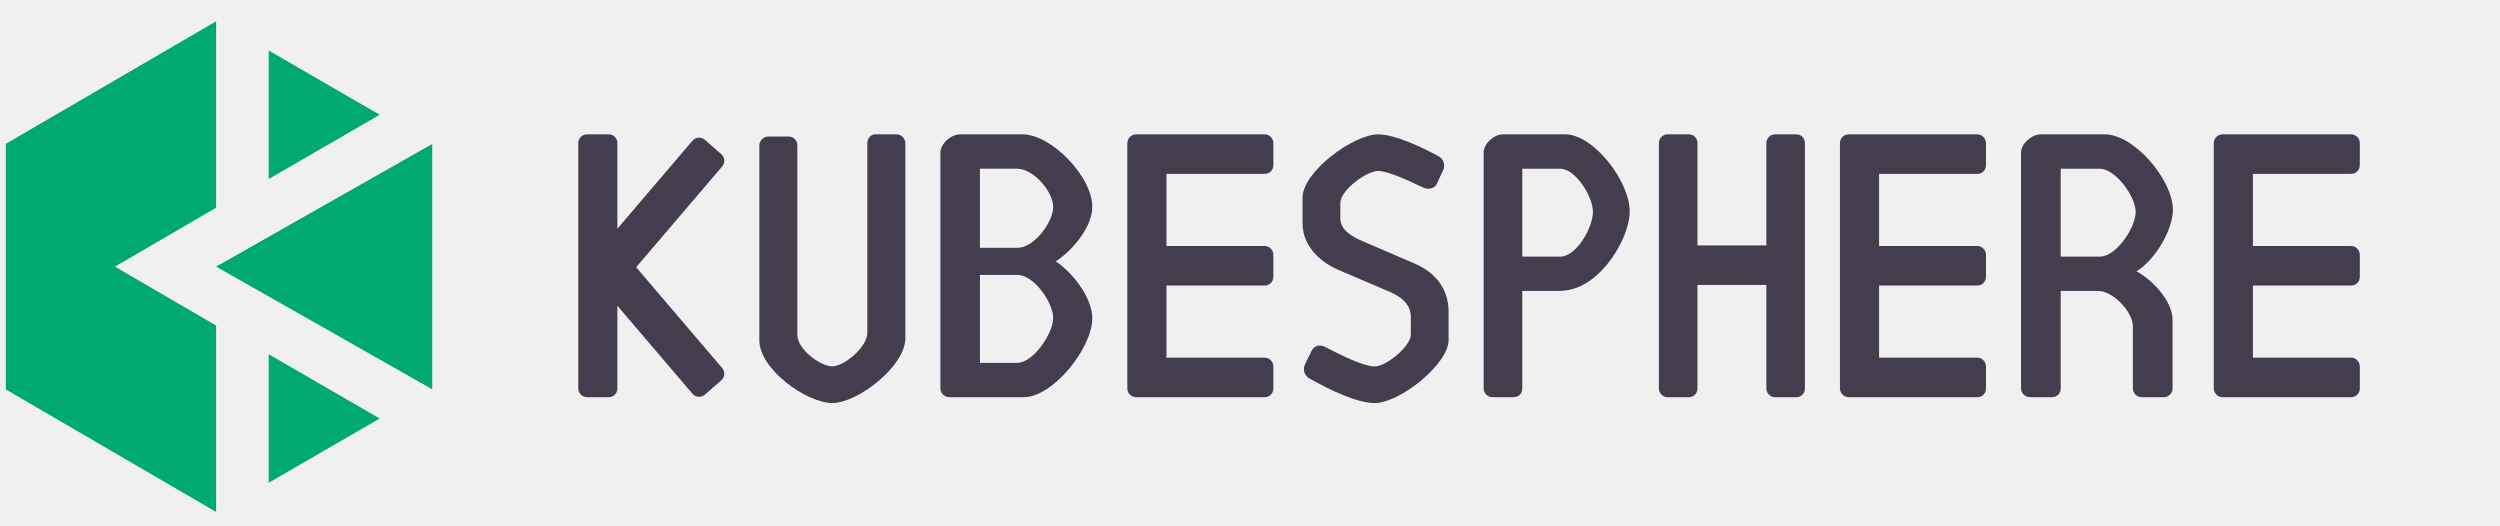
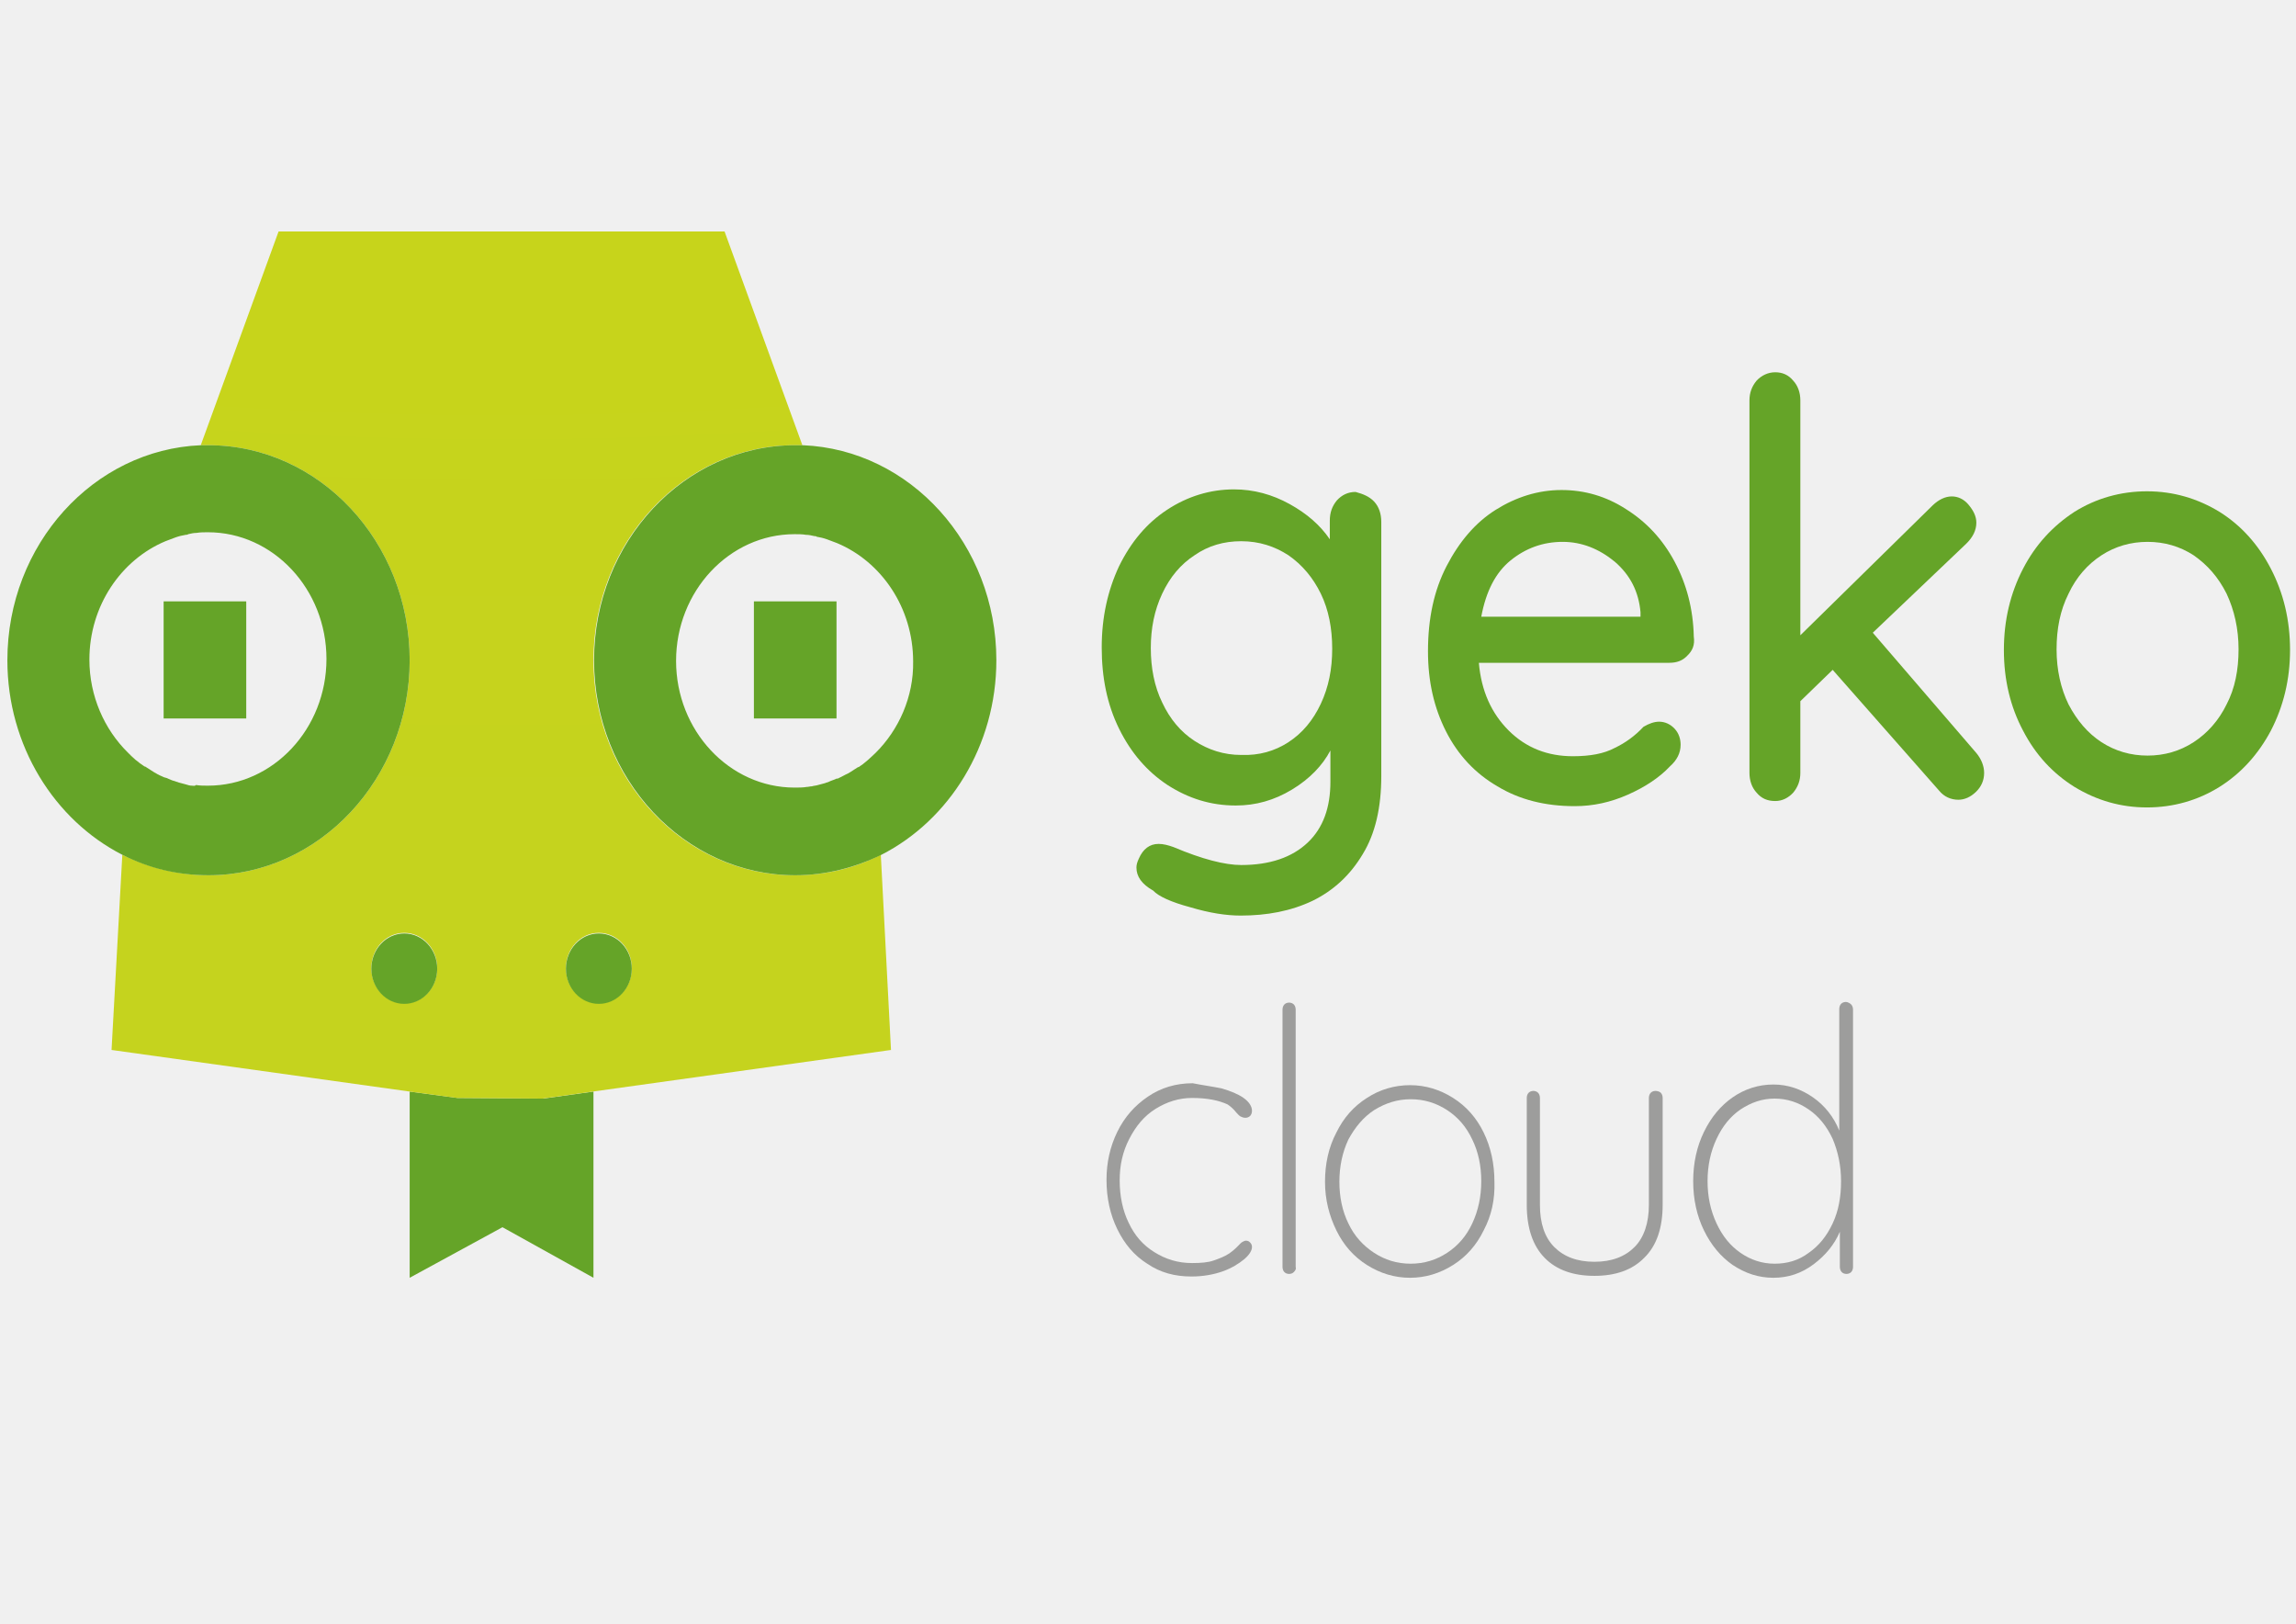
- <svg xmlns="http://www.w3.org/2000/svg" width="428px" height="90px" viewBox="0 0 428 90" version="1.1">
-   <g id="Smartkube商标®.ai" stroke="none" stroke-width="1" fill="none" fill-rule="evenodd">
-     <g id="编组" transform="translate(98.9996, 22.647)" fill="#443D4E">
-       <path d="M208.534,0.353 L204.869,0.353 C204.067,0.353 203.4,1.037 203.4,1.857 L203.4,19.362 L191.601,19.362 L191.601,1.857 C191.601,1.037 191.001,0.353 190.135,0.353 L186.468,0.353 C185.668,0.353 185,1.037 185,1.857 L185,43.848 C185,44.67 185.668,45.353 186.468,45.353 L190.135,45.353 C191.001,45.353 191.601,44.67 191.601,43.848 L191.601,26.133 L203.4,26.133 L203.4,43.848 C203.4,44.67 204.067,45.353 204.869,45.353 L208.534,45.353 C209.401,45.353 210,44.67 210,43.848 L210,1.857 C210,1.037 209.401,0.353 208.534,0.353" id="Fill-5" />
-       <path d="M119,40.087 C119,39.266 118.323,38.582 117.511,38.582 L100.702,38.583 L100.702,26.238 L117.511,26.238 C118.323,26.238 118.999,25.623 118.999,24.733 L118.999,20.973 C118.999,20.151 118.322,19.467 117.511,19.467 L100.702,19.467 L100.702,7.123 L117.511,7.123 C118.322,7.123 118.999,6.508 118.999,5.619 L118.999,1.858 C118.999,1.036 118.322,0.353 117.511,0.353 L99.215,0.353 C99.214,0.353 99.214,0.353 99.213,0.353 L95.49,0.353 C94.677,0.353 94,1.036 94,1.857 L94,43.848 C94,44.669 94.677,45.353 95.49,45.353 L97.103,45.353 L97.106,45.353 L117.511,45.353 C118.323,45.353 119,44.737 119,43.848 L119,40.087 Z" id="Fill-7" />
-       <path d="M241,40.087 C241,39.266 240.323,38.582 239.511,38.582 L222.702,38.583 L222.702,26.238 L239.511,26.238 C240.322,26.238 240.999,25.623 240.999,24.733 L240.999,20.973 C240.999,20.151 240.322,19.467 239.511,19.467 L222.702,19.467 L222.702,7.123 L239.511,7.123 C240.322,7.123 240.999,6.508 240.999,5.619 L240.999,1.858 C240.999,1.036 240.322,0.353 239.511,0.353 L221.215,0.353 C221.214,0.353 221.214,0.353 221.213,0.353 L217.49,0.353 C216.677,0.353 216,1.036 216,1.857 L216,43.848 C216,44.669 216.677,45.353 217.49,45.353 L219.103,45.353 L219.106,45.353 L239.511,45.353 C240.323,45.353 241,44.737 241,43.848 L241,40.087 Z" id="Fill-9" />
-       <path d="M305,40.087 C305,39.266 304.323,38.582 303.511,38.582 L286.702,38.583 L286.702,26.238 L303.511,26.238 C304.323,26.238 304.999,25.623 304.999,24.733 L304.999,20.973 C304.999,20.151 304.322,19.467 303.511,19.467 L286.702,19.467 L286.702,7.123 L303.511,7.123 C304.322,7.123 304.999,6.508 304.999,5.619 L304.999,1.858 C304.999,1.036 304.322,0.353 303.511,0.353 L285.215,0.353 C285.214,0.353 285.214,0.353 285.213,0.353 L281.49,0.353 C280.678,0.353 280,1.036 280,1.857 L280,43.848 C280,44.669 280.678,45.353 281.49,45.353 L283.103,45.353 L283.106,45.353 L303.511,45.353 C304.323,45.353 305,44.737 305,43.848 L305,40.087 Z" id="Fill-11" />
-       <path d="M130.467,12.125 L130.467,14.711 C130.467,16.685 132.334,17.841 134.467,18.726 L143.333,22.536 C146.667,24.034 149,26.687 149,30.77 L149,35.601 C149,39.616 140.733,46.353 136.332,46.353 C133.334,46.353 128.801,44.175 125.269,42.202 C124.467,41.794 123.934,40.84 124.401,39.752 L125.535,37.438 C126.001,36.486 127.001,36.281 127.868,36.758 C130.734,38.255 134.533,40.092 136.332,40.092 C138.333,40.092 142.534,36.622 142.534,34.648 L142.534,31.655 C142.534,29.341 140.8,28.048 138.401,27.096 L130.134,23.557 C126.934,22.196 124,19.406 124,15.596 L124,11.173 C124,6.749 132.733,0.353 136.934,0.353 C139.734,0.353 144.267,2.462 147.267,4.096 C148.2,4.573 148.467,5.661 148.066,6.477 L147,8.791 C146.667,9.607 145.6,9.88 144.667,9.471 C142.4,8.383 138.6,6.614 136.934,6.614 C135,6.614 130.467,9.88 130.467,12.125" id="Fill-13" />
-       <path d="M260.453,6.235 L253.795,6.235 L253.795,21.281 L260.521,21.281 C263.335,21.281 266.629,16.289 266.629,13.621 C266.629,11.023 263.197,6.235 260.453,6.235 M260.178,27.162 L253.795,27.162 L253.795,43.85 C253.795,44.738 253.177,45.353 252.215,45.353 L248.579,45.353 C247.755,45.353 247,44.738 247,43.85 L247,3.499 C247,1.927 248.854,0.353 250.364,0.353 L261.345,0.353 C266.354,0.353 273,8.138 273,13.267 C273,16.687 269.993,21.827 266.767,23.811 C269.375,25.178 272.943,28.803 272.943,32.155 L272.943,43.85 C272.943,44.67 272.258,45.353 271.433,45.353 L267.659,45.353 C266.835,45.353 266.149,44.67 266.149,43.85 L266.149,33.18 C266.149,30.786 262.787,27.162 260.178,27.162" id="Fill-15" />
-       <path d="M168.088,6.235 L161.612,6.235 L161.612,21.281 L168.154,21.281 C170.893,21.281 173.715,16.289 173.715,13.621 C173.715,11.023 170.758,6.235 168.088,6.235 M167.821,27.162 L161.612,27.162 L161.612,43.85 C161.612,44.738 161.01,45.353 160.075,45.353 L156.536,45.353 C155.735,45.353 155,44.738 155,43.85 L155,3.499 C155,1.927 156.804,0.353 158.273,0.353 L168.957,0.353 C173.83,0.353 180,8.381 180,13.509 C180,16.929 177.527,21.529 174.67,24.189 C173.265,25.497 171.034,27.162 167.821,27.162" id="Fill-17" />
-       <path d="M43.484,46.353 C39.136,46.353 31,40.59 31,35.616 L31,2.237 C31,1.409 31.722,0.723 32.518,0.723 L36.003,0.723 C36.854,0.723 37.512,1.409 37.512,2.237 L37.512,34.722 C37.512,37.14 41.442,40.071 43.484,40.071 C45.527,40.071 49.483,36.769 49.483,34.351 L49.483,1.867 C49.483,1.038 50.075,0.353 50.87,0.353 L54.483,0.353 C55.279,0.353 56,1.038 56,1.867 L56,35.246 C56,40.071 47.827,46.353 43.484,46.353" id="Fill-19" />
-       <path d="M75.158,39.472 L68.763,39.472 L68.763,24.426 L75.225,24.426 C78.027,24.426 81.306,29.155 81.306,31.822 C81.306,34.422 77.89,39.472 75.158,39.472 L75.158,39.472 Z M68.763,6.234 L75.158,6.234 C77.89,6.234 81.306,10.151 81.306,12.751 C81.306,15.418 78.027,19.773 75.225,19.773 L68.763,19.773 L68.763,6.234 Z M81.752,22.1 C84.865,20.048 88,16.061 88,12.751 C88,7.622 81.033,0.353 76.046,0.353 L65.347,0.353 C63.845,0.353 62,1.926 62,3.498 L62,19.986 L62,42.207 L62,43.85 C62,44.739 62.752,45.353 63.572,45.353 L65.347,45.353 L67.192,45.353 L76.277,45.353 C81.263,45.353 88,36.952 88,31.822 C88,28.514 84.865,24.176 81.752,22.1 L81.752,22.1 Z" id="Fill-21" />
-       <path d="M9.909,23.102 L24.626,5.859 C25.156,5.237 25.139,4.318 24.473,3.737 L21.659,1.279 C21.045,0.741 20.091,0.812 19.561,1.434 L6.692,16.512 L6.692,1.858 C6.692,1.037 6.084,0.353 5.205,0.353 L1.487,0.353 C0.676,0.353 0,1.037 0,1.858 L0,43.85 C0,44.67 0.676,45.353 1.487,45.353 L5.205,45.353 C6.084,45.353 6.692,44.67 6.692,43.85 L6.692,29.692 L19.561,44.772 C20.091,45.392 21.045,45.463 21.659,44.926 L24.473,42.468 C25.139,41.886 25.156,40.967 24.626,40.347 L9.909,23.102 Z" id="Fill-23" />
+ <svg xmlns="http://www.w3.org/2000/svg" xml:space="preserve" style="enable-background:new 0 0 841.9 595.3;" viewBox="0 0 841.9 595.3" y="0px" x="0px" id="Colores_Corporativos" version="1.1">
+   <defs id="defs768" />
+   <style id="style713" type="text/css">
+ 	.st0{fill:#65A428;}
+ 	.st1{fill:#D8DA00;}
+ 	.st2{fill:#9D9D9C;}
+ 	.st3{fill:url(#SVGID_1_);}
+ 	.st4{fill:url(#SVGID_2_);}
+ 	.st5{fill:url(#SVGID_3_);}
+ 	.st6{fill:url(#SVGID_4_);}
+ 	.st7{fill:url(#SVGID_5_);}
+ 	.st8{fill:url(#SVGID_6_);}
+ 	.st9{fill:#FFFFFF;}
+ 	.st10{fill:url(#SVGID_7_);}
+ 	.st11{fill:url(#SVGID_8_);}
+ 	.st12{fill:url(#SVGID_9_);}
+ 	.st13{fill:url(#SVGID_10_);}
+ 	.st14{fill:url(#SVGID_11_);}
+ 	.st15{fill:url(#SVGID_12_);}
+ 	.st16{fill:url(#SVGID_13_);}
+ 	.st17{fill:url(#SVGID_14_);}
+ </style>
+   <g transform="matrix(2.195147,0,0,2.346115,-502.8361,-421.6573)" id="g763">
+     <g id="g723">
+       <path id="path715" d="m 458.6,258.1 c 0.8,0.8 1.2,1.9 1.2,3.2 V 301 c 0,4.9 -1,9 -3.1,12.2 -2.1,3.3 -4.9,5.7 -8.4,7.3 -3.6,1.6 -7.6,2.3 -12,2.3 -2.4,0 -5.2,-0.4 -8.4,-1.3 -3.2,-0.8 -5.3,-1.7 -6.2,-2.6 -1.9,-1 -2.8,-2.2 -2.8,-3.6 0,-0.4 0.1,-0.8 0.4,-1.4 0.7,-1.5 1.8,-2.3 3.3,-2.3 0.8,0 1.6,0.2 2.5,0.5 4.8,1.9 8.6,2.8 11.3,2.8 4.8,0 8.5,-1.2 11.1,-3.5 2.6,-2.3 3.8,-5.5 3.8,-9.5 V 297 c -1.3,2.3 -3.4,4.4 -6.4,6.1 -3,1.7 -6.1,2.5 -9.4,2.5 -4.2,0 -7.9,-1.1 -11.4,-3.2 -3.4,-2.1 -6.1,-5 -8.1,-8.8 -2,-3.8 -2.9,-8 -2.9,-12.7 0,-4.7 1,-8.9 2.9,-12.7 2,-3.8 4.6,-6.7 8,-8.8 3.4,-2.1 7.2,-3.2 11.2,-3.2 3.3,0 6.4,0.8 9.3,2.3 2.9,1.5 5.1,3.3 6.7,5.5 v -2.9 c 0,-1.3 0.4,-2.3 1.2,-3.2 0.8,-0.8 1.8,-1.3 3.1,-1.3 1.2,0.3 2.3,0.7 3.1,1.5 z m -14.3,37.6 c 2.3,-1.4 4.1,-3.4 5.4,-6 1.3,-2.6 1.9,-5.4 1.9,-8.6 0,-3.2 -0.6,-6.1 -1.9,-8.6 -1.3,-2.5 -3.1,-4.5 -5.4,-6 -2.3,-1.4 -4.9,-2.2 -7.9,-2.2 -2.9,0 -5.5,0.7 -7.8,2.2 -2.3,1.4 -4.1,3.4 -5.4,6 -1.3,2.6 -1.9,5.4 -1.9,8.5 0,3.1 0.6,6 1.9,8.5 1.3,2.6 3.1,4.6 5.4,6 2.3,1.4 4.9,2.2 7.8,2.2 3,0.1 5.6,-0.6 7.9,-2 z" class="st0" />
+       <path id="path717" d="m 510.9,282.2 c -0.8,0.8 -1.8,1.1 -3,1.1 h -31.8 c 0.4,4.4 2.1,7.9 5,10.6 2.9,2.7 6.5,4 10.7,4 2.9,0 5.2,-0.4 7,-1.3 1.8,-0.8 3.4,-1.9 4.8,-3.3 0.9,-0.5 1.8,-0.8 2.6,-0.8 1,0 1.9,0.4 2.6,1.1 0.7,0.7 1,1.6 1,2.5 0,1.3 -0.6,2.4 -1.8,3.4 -1.7,1.7 -4.1,3.2 -7,4.4 -2.9,1.2 -5.8,1.8 -8.9,1.8 -4.9,0 -9.2,-1 -12.9,-3.1 -3.7,-2 -6.6,-4.9 -8.6,-8.6 -2,-3.7 -3,-7.8 -3,-12.5 0,-5.1 1,-9.5 3.1,-13.3 2.1,-3.8 4.8,-6.8 8.2,-8.8 3.4,-2 7.1,-3.1 11,-3.1 3.9,0 7.5,1 10.8,3 3.4,2 6.1,4.7 8.1,8.2 2,3.5 3.1,7.4 3.2,11.7 0.2,1.3 -0.2,2.2 -1.1,3 z m -29.5,-14.9 c -2.5,1.9 -4.1,4.8 -4.9,8.8 h 26.6 v -0.7 c -0.3,-3.2 -1.7,-5.8 -4.3,-7.9 -2.6,-2 -5.5,-3.1 -8.7,-3.1 -3.3,0 -6.2,1 -8.7,2.9 z" class="st0" />
+       <path id="path719" d="m 560.5,300.5 c 0,1.2 -0.5,2.2 -1.4,3 -0.9,0.8 -1.9,1.2 -2.9,1.2 -1.3,0 -2.4,-0.5 -3.2,-1.4 l -17.8,-18.9 -5.4,4.9 v 11.2 c 0,1.2 -0.4,2.2 -1.2,3.1 -0.8,0.8 -1.8,1.3 -3,1.3 -1.3,0 -2.3,-0.4 -3.1,-1.3 -0.8,-0.8 -1.2,-1.9 -1.2,-3.1 v -58.2 c 0,-1.2 0.4,-2.2 1.2,-3.1 0.8,-0.8 1.9,-1.3 3.1,-1.3 1.2,0 2.2,0.4 3,1.3 0.8,0.8 1.2,1.9 1.2,3.1 V 279 l 22.1,-20.3 c 1,-0.9 2.1,-1.4 3.2,-1.4 1,0 2,0.4 2.8,1.3 0.8,0.9 1.3,1.8 1.3,2.8 0,1.2 -0.6,2.3 -1.7,3.3 l -15.6,13.9 17.3,18.8 c 0.8,0.9 1.3,2 1.3,3.1 z" class="st0" />
+       <path id="path721" d="m 608.4,293.9 c -2.1,3.7 -5,6.7 -8.6,8.8 -3.6,2.1 -7.7,3.2 -12.1,3.2 -4.4,0 -8.4,-1.1 -12.1,-3.2 -3.6,-2.1 -6.5,-5 -8.6,-8.8 -2.1,-3.7 -3.2,-7.9 -3.2,-12.6 0,-4.7 1.1,-8.9 3.2,-12.7 2.1,-3.8 5,-6.7 8.6,-8.9 3.6,-2.1 7.7,-3.2 12.1,-3.2 4.4,0 8.4,1.1 12.1,3.2 3.6,2.1 6.5,5.1 8.6,8.9 2.1,3.8 3.2,8 3.2,12.7 0,4.6 -1.1,8.8 -3.2,12.6 z M 601,272.5 c -1.4,-2.6 -3.2,-4.5 -5.5,-6 -2.3,-1.4 -4.9,-2.1 -7.7,-2.1 -2.8,0 -5.4,0.7 -7.7,2.1 -2.3,1.4 -4.2,3.4 -5.5,6 -1.4,2.6 -2,5.5 -2,8.7 0,3.2 0.7,6.1 2,8.6 1.4,2.5 3.2,4.5 5.5,5.9 2.3,1.4 4.9,2.1 7.7,2.1 2.8,0 5.4,-0.7 7.7,-2.1 2.3,-1.4 4.2,-3.4 5.5,-5.9 1.4,-2.5 2,-5.4 2,-8.6 0,-3.2 -0.7,-6.1 -2,-8.7 z" class="st0" />
    </g>
-     <polygon id="Fill-1" fill="#00A971" points="65 71.647 46 60.647 46 82.647" />
-     <polygon id="Fill-2" fill="#00A971" points="65 19.647 46 8.647 46 30.647" />
-     <polygon id="Fill-3" fill="#00A971" points="19.678 45.647 37 35.556 37 3.647 1 24.62 1 66.675 37 87.647 37 55.739" />
-     <polygon id="Fill-4" fill="#00A971" points="37 45.647 74 66.647 74 24.647" />
+     <path id="path725" d="m 433.1,349.8 c 1.5,0.4 2.8,0.9 3.7,1.5 0.9,0.6 1.4,1.3 1.4,2 0,0.3 -0.1,0.6 -0.3,0.8 -0.2,0.2 -0.5,0.3 -0.8,0.3 -0.3,0 -0.6,-0.1 -0.8,-0.2 -0.2,-0.1 -0.4,-0.3 -0.7,-0.6 -0.5,-0.6 -1,-1 -1.5,-1.3 -1.4,-0.6 -3.3,-1 -5.9,-1 -2.2,0 -4.2,0.6 -6.1,1.7 -1.9,1.1 -3.3,2.7 -4.4,4.7 -1.1,2 -1.6,4.1 -1.6,6.5 0,2.4 0.5,4.7 1.5,6.6 1,2 2.4,3.5 4.3,4.6 1.9,1.1 3.9,1.7 6.3,1.7 1.5,0 2.7,-0.1 3.6,-0.4 0.9,-0.3 1.8,-0.6 2.6,-1.1 0.6,-0.4 1.1,-0.8 1.6,-1.3 0.2,-0.2 0.4,-0.4 0.6,-0.5 0.2,-0.1 0.4,-0.2 0.6,-0.2 0.3,0 0.5,0.1 0.7,0.3 0.2,0.2 0.3,0.4 0.3,0.7 0,0.5 -0.4,1.2 -1.3,1.9 -0.9,0.7 -2.1,1.4 -3.6,1.9 -1.5,0.5 -3.3,0.8 -5.2,0.8 -2.8,0 -5.2,-0.6 -7.4,-2 -2.2,-1.3 -3.8,-3.1 -5,-5.4 -1.2,-2.3 -1.8,-4.9 -1.8,-7.7 0,-2.7 0.6,-5.2 1.8,-7.5 1.2,-2.3 2.9,-4.1 5.1,-5.5 2.2,-1.4 4.7,-2.1 7.5,-2.1 1.6,0.3 3.2,0.5 4.8,0.8 z" class="st2" />
+     <path id="path727" d="m 445.2,378.5 c -0.2,0.2 -0.5,0.3 -0.8,0.3 -0.3,0 -0.6,-0.1 -0.8,-0.3 -0.2,-0.2 -0.3,-0.5 -0.3,-0.8 v -40.2 c 0,-0.3 0.1,-0.6 0.3,-0.8 0.2,-0.2 0.5,-0.3 0.8,-0.3 0.3,0 0.6,0.1 0.8,0.3 0.2,0.2 0.3,0.5 0.3,0.8 v 40.2 c 0.1,0.3 0,0.5 -0.3,0.8 z" class="st2" />
+     <path id="path729" d="m 476.9,372 c -1.2,2.3 -2.9,4.1 -5.1,5.4 -2.2,1.3 -4.6,2 -7.2,2 -2.6,0 -5,-0.7 -7.2,-2 -2.2,-1.3 -3.9,-3.1 -5.1,-5.4 -1.2,-2.3 -1.9,-4.8 -1.9,-7.6 0,-2.8 0.6,-5.4 1.9,-7.7 1.2,-2.3 2.9,-4.1 5.1,-5.4 2.1,-1.3 4.6,-2 7.2,-2 2.6,0 5,0.7 7.2,2 2.2,1.3 3.9,3.1 5.1,5.4 1.2,2.3 1.8,4.9 1.8,7.7 0.1,2.8 -0.5,5.3 -1.8,7.6 z M 475,357.8 c -1,-2 -2.4,-3.5 -4.2,-4.6 -1.8,-1.1 -3.8,-1.7 -6.1,-1.7 -2.2,0 -4.2,0.6 -6.1,1.7 -1.8,1.1 -3.2,2.7 -4.3,4.6 -1,2 -1.5,4.2 -1.5,6.6 0,2.4 0.5,4.6 1.5,6.5 1,2 2.5,3.5 4.3,4.6 1.8,1.1 3.8,1.7 6.1,1.7 2.3,0 4.3,-0.6 6.1,-1.7 1.8,-1.1 3.2,-2.6 4.2,-4.6 1,-2 1.5,-4.2 1.5,-6.6 0,-2.4 -0.5,-4.6 -1.5,-6.5 z" class="st2" />
+     <path id="path731" d="m 506.5,350.5 c 0.2,0.2 0.3,0.5 0.3,0.8 V 368 c 0,3.6 -1,6.4 -3.1,8.3 -2,1.9 -4.8,2.8 -8.3,2.8 -3.5,0 -6.3,-0.9 -8.3,-2.8 -2,-1.9 -3,-4.7 -3,-8.3 v -16.7 c 0,-0.3 0.1,-0.6 0.3,-0.8 0.2,-0.2 0.5,-0.3 0.8,-0.3 0.3,0 0.6,0.1 0.8,0.3 0.2,0.2 0.3,0.5 0.3,0.8 V 368 c 0,2.9 0.8,5.1 2.4,6.6 1.6,1.5 3.8,2.3 6.7,2.3 2.9,0 5.1,-0.8 6.7,-2.3 1.6,-1.5 2.4,-3.8 2.4,-6.6 v -16.7 c 0,-0.3 0.1,-0.6 0.3,-0.8 0.2,-0.2 0.5,-0.3 0.8,-0.3 0.3,0 0.7,0.1 0.9,0.3 z" class="st2" />
+     <path id="path733" d="m 538.3,336.7 c 0.2,0.2 0.3,0.5 0.3,0.8 v 40.2 c 0,0.3 -0.1,0.6 -0.3,0.8 -0.2,0.2 -0.5,0.3 -0.8,0.3 -0.3,0 -0.6,-0.1 -0.8,-0.3 -0.2,-0.2 -0.3,-0.5 -0.3,-0.8 v -5.5 c -0.9,2 -2.4,3.7 -4.4,5.1 -2,1.4 -4.2,2.1 -6.7,2.1 -2.5,0 -4.7,-0.7 -6.8,-2 -2,-1.3 -3.6,-3.1 -4.8,-5.4 -1.2,-2.3 -1.8,-4.9 -1.8,-7.7 0,-2.8 0.6,-5.4 1.8,-7.7 1.2,-2.3 2.8,-4.1 4.8,-5.4 2,-1.3 4.3,-2 6.8,-2 2.4,0 4.6,0.7 6.6,2 2,1.3 3.5,3.1 4.4,5.2 v -19 c 0,-0.3 0.1,-0.6 0.3,-0.8 0.2,-0.2 0.5,-0.3 0.8,-0.3 0.3,0 0.7,0.2 0.9,0.4 z m -7.1,38.8 c 1.7,-1.1 3,-2.6 4,-4.6 1,-2 1.4,-4.2 1.4,-6.6 0,-2.4 -0.5,-4.6 -1.4,-6.6 -1,-2 -2.3,-3.5 -4,-4.6 -1.7,-1.1 -3.6,-1.7 -5.7,-1.7 -2.1,0 -3.9,0.6 -5.7,1.7 -1.7,1.1 -3,2.6 -4,4.6 -1,2 -1.5,4.2 -1.5,6.6 0,2.4 0.5,4.6 1.5,6.6 1,2 2.3,3.5 4,4.6 1.7,1.1 3.6,1.7 5.7,1.7 2.1,0 4,-0.5 5.7,-1.7 z" class="st2" />
+     <polygon id="polygon735" points="328.2,379.4 328.2,350.3 319.8,351.4 305.5,351.3 297.5,350.3 297.5,379.4 313,371.5 " class="st0" />
+     <radialGradient gradientUnits="userSpaceOnUse" r="66.446" cy="283.629" cx="312.883" id="SVGID_1_">
+       <stop id="stop737" style="stop-color:#D8DA00" offset="0" />
+       <stop id="stop739" style="stop-color:#C5D31E" offset="1" />
+     </radialGradient>
+     <path style="fill:url(#SVGID_1_)" id="path742" d="m 250.5,297.4 c 0.9,0.8 1.8,1.6 2.8,2.2 -1,-0.7 -2,-1.4 -2.8,-2.2 z" class="st3" />
+     <radialGradient gradientUnits="userSpaceOnUse" r="848.949" cy="-533.583" cx="312.883" id="SVGID_2_">
+       <stop id="stop744" style="stop-color:#D8DA00" offset="0" />
+       <stop id="stop746" style="stop-color:#C5D31E" offset="1" />
+     </radialGradient>
+     <path style="fill:url(#SVGID_2_)" id="path749" d="m 376.2,313.3 c -4.4,2.1 -9.2,3.2 -14.4,3.2 -18.5,0 -33.6,-15.1 -33.6,-33.6 0,-18.5 15.1,-33.6 33.6,-33.6 0.4,0 0.8,0 1.3,0 l -13,-33.4 h -74.5 l -13,33.4 c 0.4,0 0.8,0 1.3,0 18.5,0 33.6,15.1 33.6,33.6 0,18.5 -15.1,33.6 -33.6,33.6 -5.1,0 -10,-1.2 -14.4,-3.2 l -1.8,30.5 49.8,6.5 7.9,1 14.3,0.1 8.4,-1.1 49.8,-6.5 z m -79.6,23.2 c -3,0 -5.5,-2.4 -5.5,-5.5 0,-3 2.4,-5.5 5.5,-5.5 3,0 5.5,2.4 5.5,5.5 0,3.1 -2.4,5.5 -5.5,5.5 z m 32.5,0 c -3,0 -5.5,-2.4 -5.5,-5.5 0,-3 2.4,-5.5 5.5,-5.5 3,0 5.5,2.4 5.5,5.5 0,3.1 -2.5,5.5 -5.5,5.5 z" class="st4" />
+     <path id="path751" d="m 297.5,282.9 c 0,-18.5 -15.1,-33.6 -33.6,-33.6 -0.4,0 -0.8,0 -1.3,0 -17.9,0.7 -32.3,15.5 -32.3,33.6 0,13.4 7.9,25 19.2,30.4 4.4,2.1 9.2,3.2 14.4,3.2 18.5,0 33.6,-15.1 33.6,-33.6 z m -36.4,19.6 c -0.3,0 -0.7,-0.1 -1,-0.2 -0.4,-0.1 -0.8,-0.2 -1.2,-0.3 -0.2,-0.1 -0.4,-0.1 -0.6,-0.2 -0.5,-0.1 -0.9,-0.3 -1.4,-0.5 -0.1,0 -0.3,-0.1 -0.4,-0.1 -0.5,-0.2 -1,-0.4 -1.5,-0.7 -0.1,0 -0.1,-0.1 -0.2,-0.1 -0.5,-0.3 -1,-0.6 -1.5,-0.9 0,0 0,0 -0.1,0 -1,-0.6 -2,-1.4 -2.8,-2.2 -3.9,-3.6 -6.4,-8.8 -6.4,-14.5 0,-8.4 5.3,-15.6 12.7,-18.5 0.6,-0.2 1.1,-0.4 1.7,-0.6 0,0 0,0 0,0 0.6,-0.2 1.1,-0.3 1.7,-0.4 0.1,0 0.3,0 0.4,-0.1 0.5,-0.1 0.9,-0.2 1.4,-0.2 0.6,-0.1 1.3,-0.1 1.9,-0.1 10.9,0 19.8,8.9 19.8,19.8 0,10.9 -8.9,19.8 -19.8,19.8 -0.7,0 -1.3,0 -2,-0.1 -0.2,0.2 -0.4,0.1 -0.7,0.1 z" class="st0" />
+     <rect id="rect753" height="18.3" width="13.8" class="st0" y="273.7" x="256.4" />
+     <rect id="rect755" height="18.3" width="13.8" class="st0" y="273.7" x="355" />
+     <circle id="circle757" r="5.5" cy="331.1" cx="296.6" class="st0" />
+     <circle id="circle759" r="5.5" cy="331.1" cx="329.1" class="st0" />
+     <path id="path761" d="m 395.5,282.9 c 0,-18.1 -14.4,-32.9 -32.3,-33.6 -0.4,0 -0.8,0 -1.3,0 -18.5,0 -33.6,15.1 -33.6,33.6 0,18.5 15.1,33.6 33.6,33.6 5.1,0 10,-1.2 14.4,-3.2 11.3,-5.4 19.2,-17 19.2,-30.4 z m -20.2,14.5 c -0.9,0.8 -1.8,1.6 -2.8,2.2 0,0 0,0 -0.1,0 -0.5,0.3 -1,0.6 -1.5,0.9 -0.1,0 -0.1,0.1 -0.2,0.1 -0.5,0.2 -1,0.5 -1.5,0.7 -0.1,0.1 -0.3,0.1 -0.4,0.1 -0.4,0.2 -0.9,0.3 -1.3,0.5 -0.2,0.1 -0.4,0.1 -0.6,0.2 -0.4,0.1 -0.8,0.2 -1.2,0.3 -0.3,0.1 -0.7,0.1 -1,0.2 -0.3,0 -0.6,0.1 -0.9,0.1 -0.6,0.1 -1.3,0.1 -2,0.1 -10.9,0 -19.8,-8.9 -19.8,-19.8 0,-10.9 8.9,-19.8 19.8,-19.8 0.6,0 1.3,0 1.9,0.1 0.5,0 0.9,0.1 1.4,0.2 0.1,0 0.3,0 0.4,0.1 0.6,0.1 1.1,0.2 1.7,0.4 0,0 0,0 0,0 0.6,0.2 1.1,0.4 1.7,0.6 7.4,2.9 12.7,10.1 12.7,18.5 0.1,5.5 -2.4,10.7 -6.3,14.3 z" class="st0" />
  </g>
</svg>
